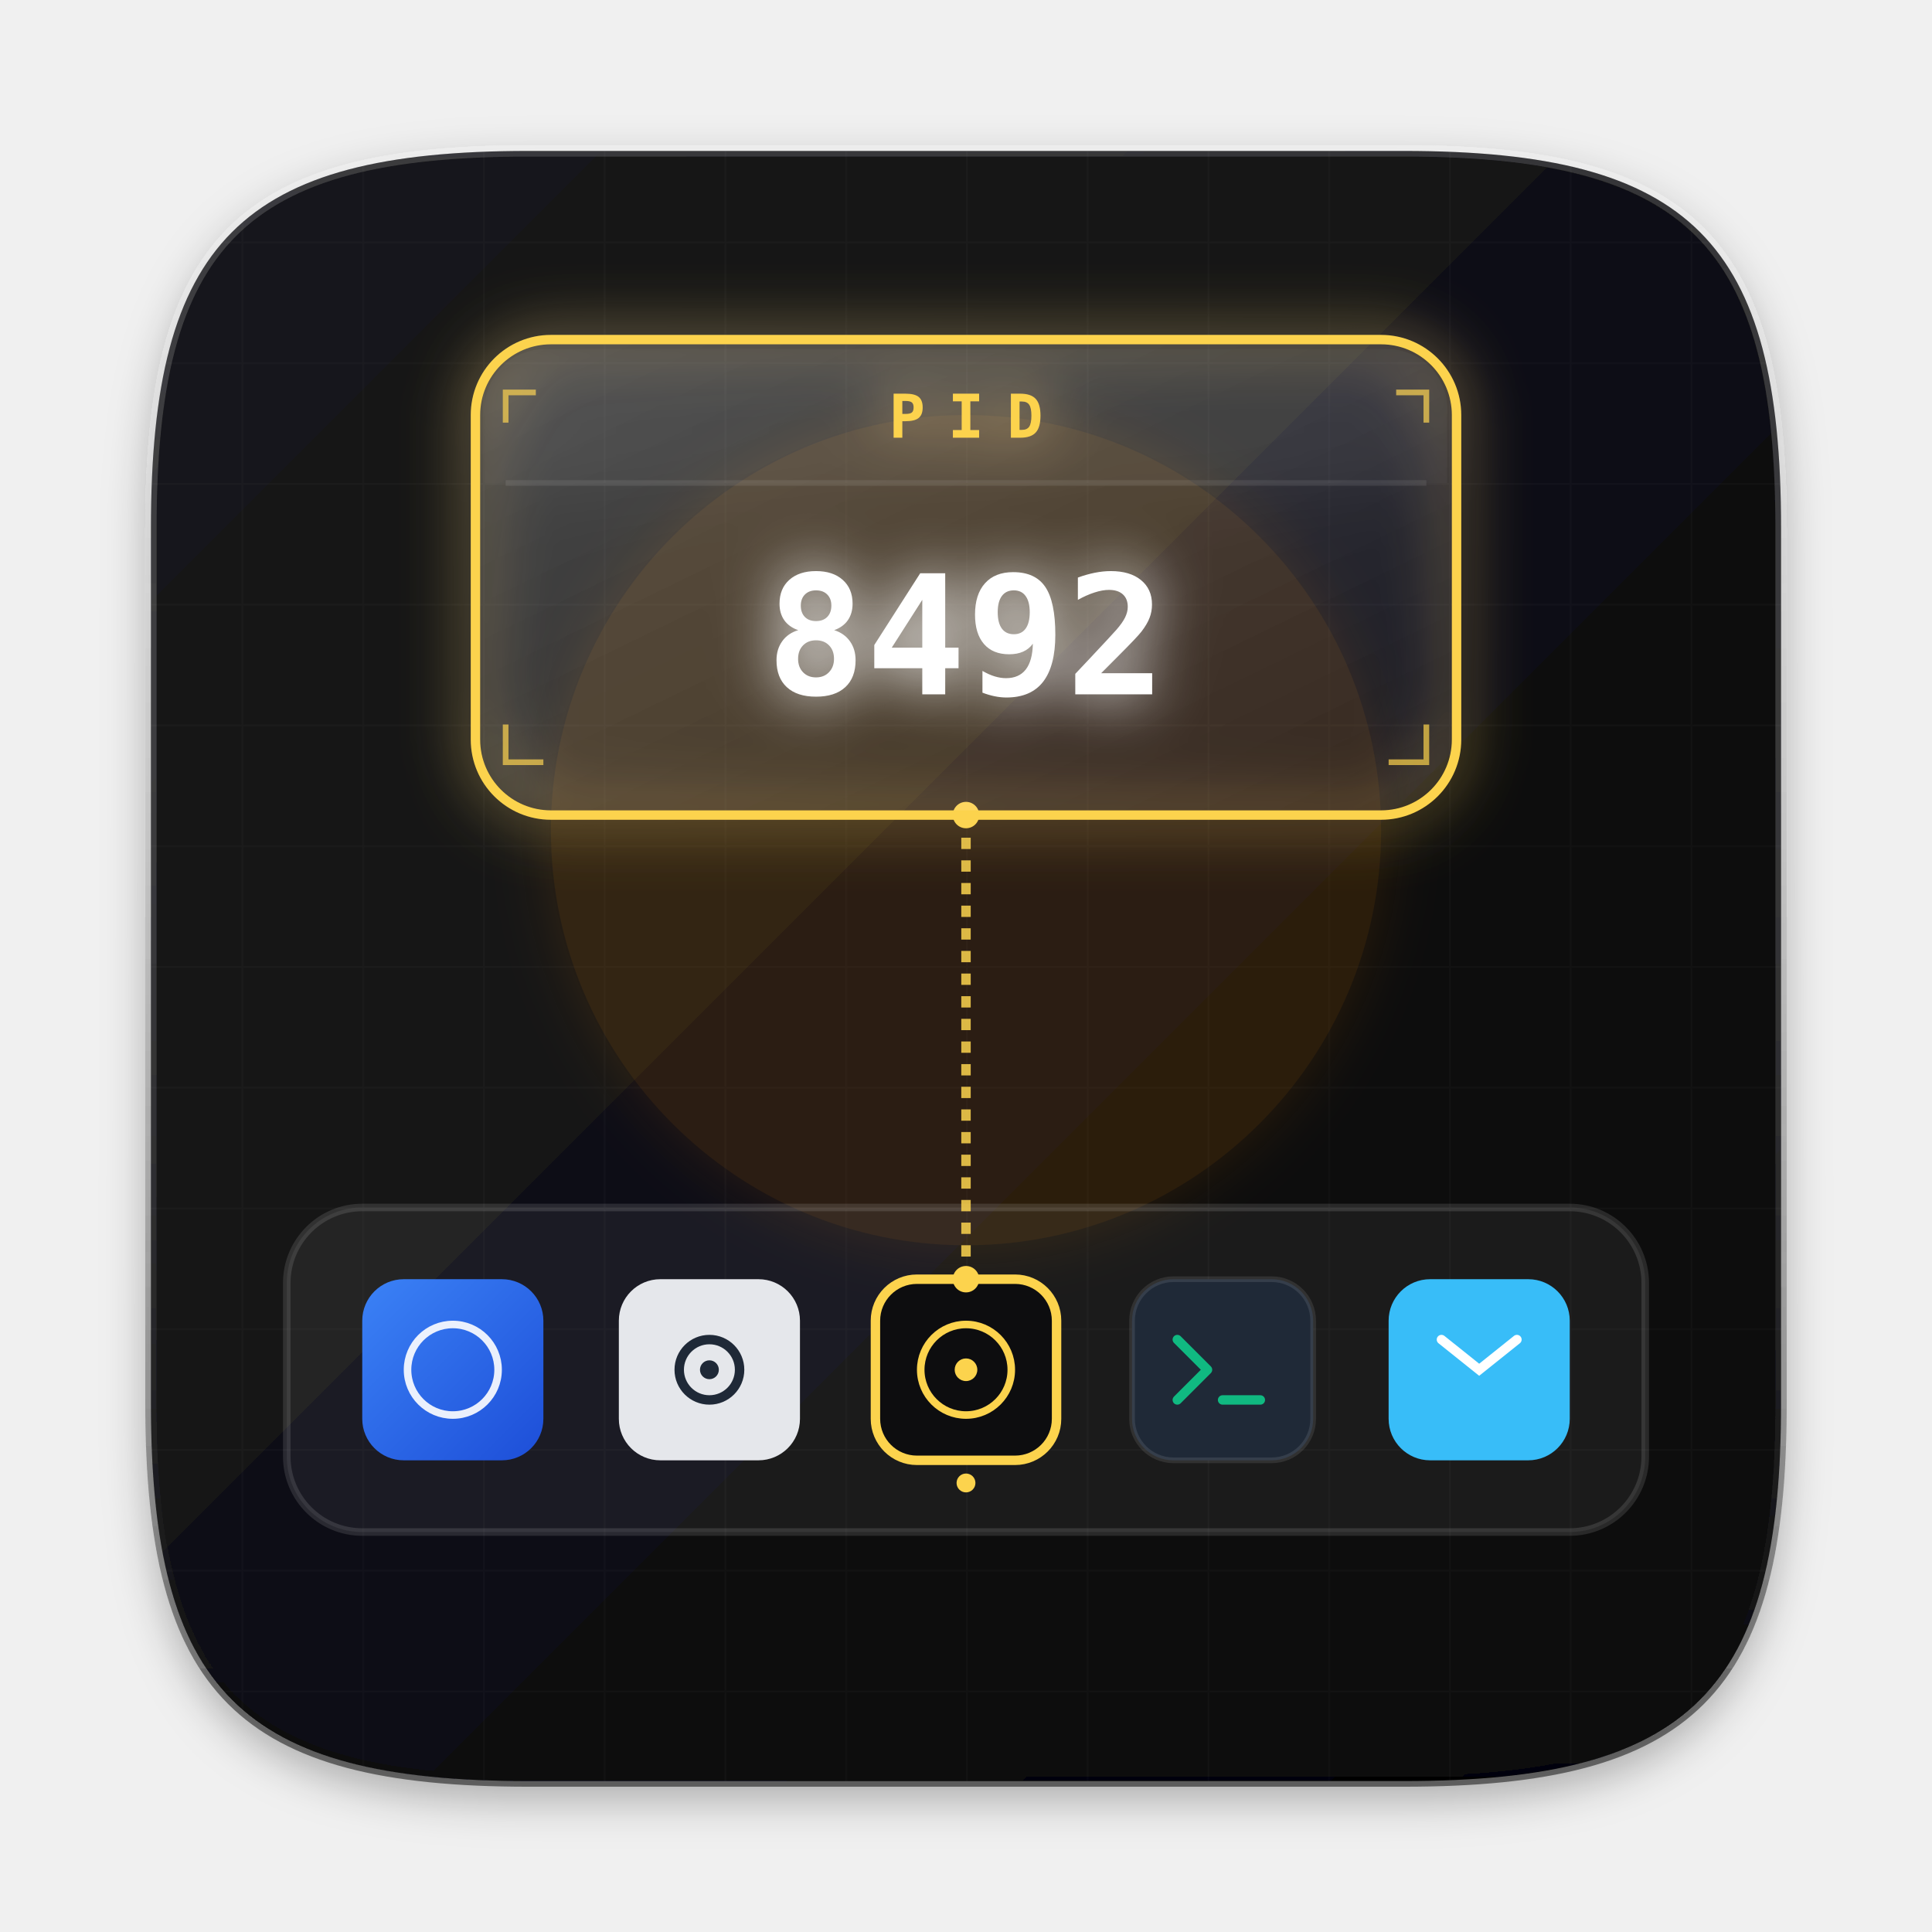
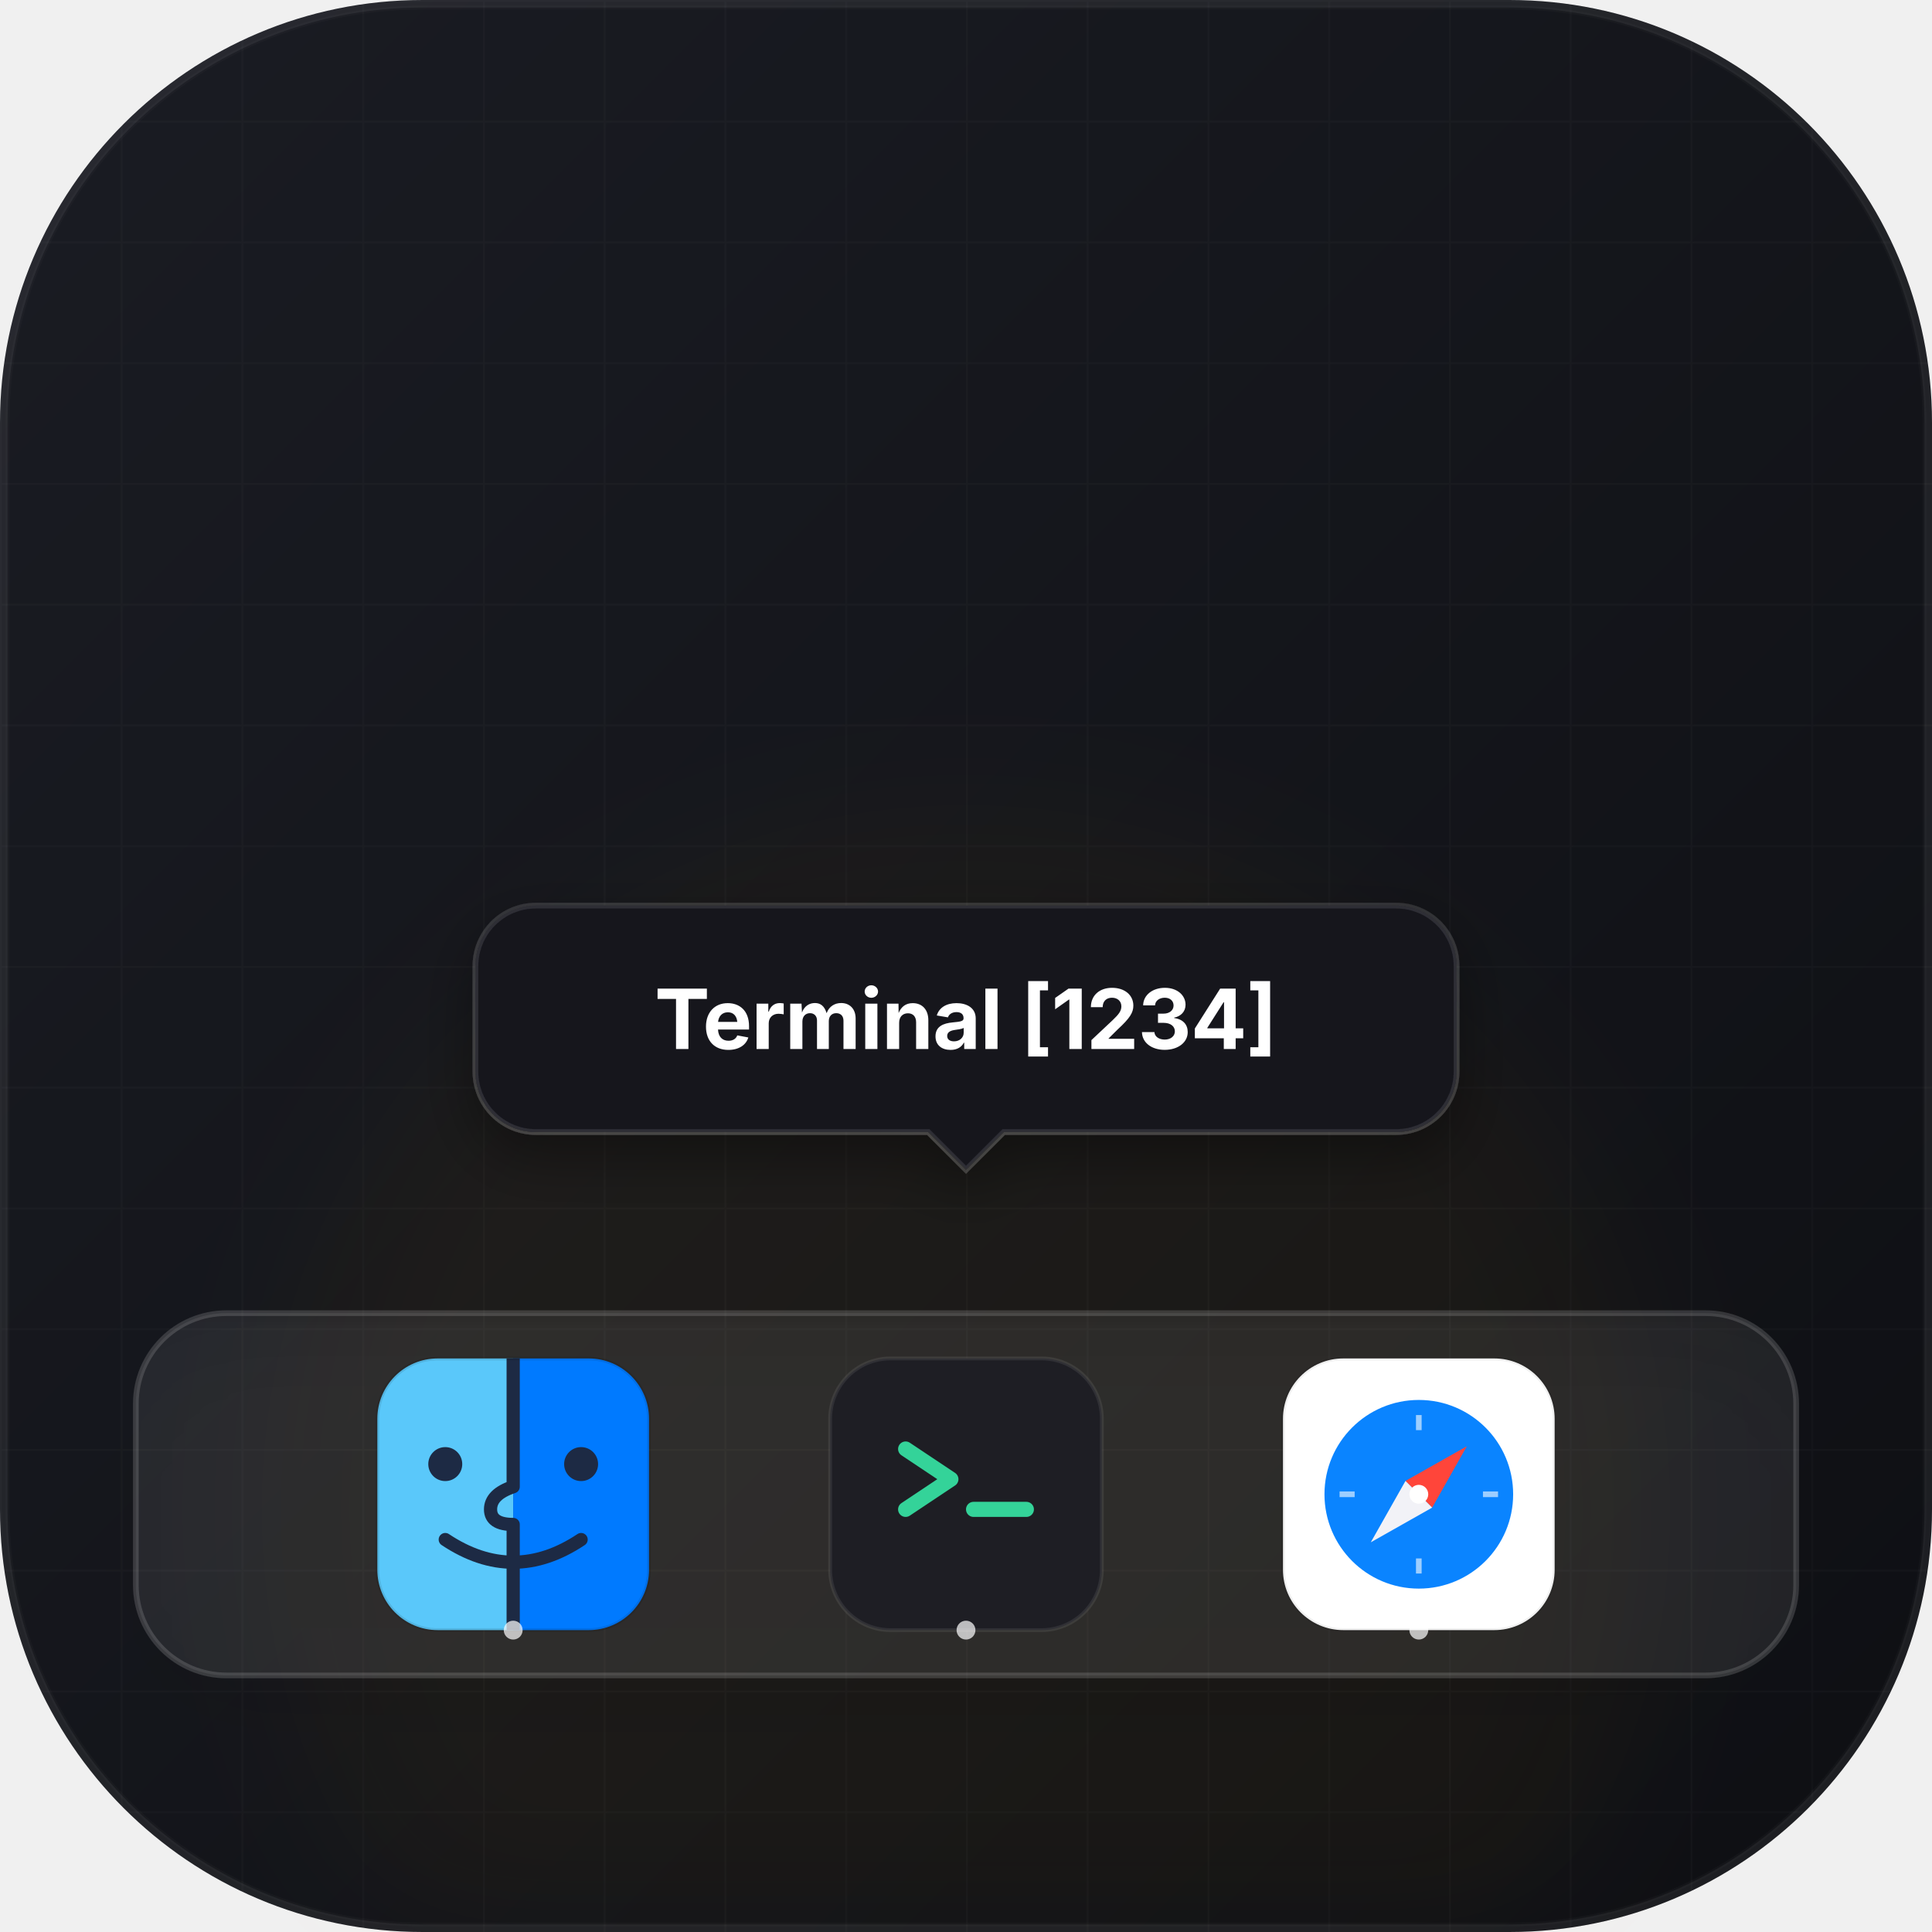
- <svg xmlns="http://www.w3.org/2000/svg" viewBox="0 0 512 512" width="512" height="512">
+ <svg xmlns="http://www.w3.org/2000/svg" id="dockpid-app-icon" viewBox="0 0 512 512" width="100%" height="100%">
  <defs>
-     <filter id="icon-shadow" x="-10%" y="-10%" width="120%" height="130%" filterUnits="userSpaceOnUse">
-       <feDropShadow dx="0" dy="16" stdDeviation="20" flood-color="#000000" flood-opacity="0.4" />
-       <feDropShadow dx="0" dy="4" stdDeviation="6" flood-color="#000000" flood-opacity="0.3" />
+     <linearGradient id="bgGrad" x1="0%" y1="0%" x2="100%" y2="100%">
+       <stop offset="0%" stop-color="#1A1C23" />
+       <stop offset="100%" stop-color="#0E0F13" />
+     </linearGradient>
+     <linearGradient id="waveGrad" x1="0%" y1="100%" x2="100%" y2="0%">
+       <stop offset="0%" stop-color="#3B82F6" />
+       <stop offset="30%" stop-color="#8B5CF6" />
+       <stop offset="60%" stop-color="#EC4899" />
+       <stop offset="100%" stop-color="#F59E0B" />
+     </linearGradient>
+     <pattern id="gridPattern" width="32" height="32" patternUnits="userSpaceOnUse">
+       <path d="M 32 0 L 0 0 0 32" fill="none" stroke="rgba(255, 255, 255, 0.02)" stroke-width="1" />
+     </pattern>
+     <filter id="tooltipShadow" x="-20%" y="-20%" width="140%" height="140%">
+       <feDropShadow dx="0" dy="6" stdDeviation="8" flood-color="#000000" flood-opacity="0.4" />
    </filter>
-     <linearGradient id="bezel-grad" x1="0%" y1="0%" x2="0%" y2="100%">
-       <stop offset="0%" stop-color="#FFF" stop-opacity="0.15" />
-       <stop offset="100%" stop-color="#000" stop-opacity="0.5" />
-     </linearGradient>
-     <linearGradient id="bg-grad" x1="0%" y1="0%" x2="100%" y2="100%">
-       <stop offset="0%" stop-color="#18181C" />
-       <stop offset="100%" stop-color="#09090A" />
-     </linearGradient>
-     <filter id="gold-glow" x="-20%" y="-20%" width="140%" height="140%">
-       <feGaussianBlur stdDeviation="8" result="blur" />
-       <feComposite in="SourceGraphic" in2="blur" operator="over" />
+     <filter id="dockShadow" x="-10%" y="-10%" width="120%" height="130%">
+       <feDropShadow dx="0" dy="12" stdDeviation="16" flood-color="#000000" flood-opacity="0.5" />
    </filter>
-     <linearGradient id="glass-grad" x1="0%" y1="0%" x2="100%" y2="100%">
-       <stop offset="0%" stop-color="#ffffff" stop-opacity="0.12" />
-       <stop offset="100%" stop-color="#ffffff" stop-opacity="0.02" />
-     </linearGradient>
-     <pattern id="grid-pattern" width="32" height="32" patternUnits="userSpaceOnUse">
-       <path d="M 32 0 L 0 0 0 32" fill="none" stroke="#ffffff" stroke-opacity="0.02" stroke-width="1" />
-     </pattern>
-     <linearGradient id="sim-safari-grad" x1="0" y1="0" x2="1" y2="1">
-       <stop offset="0%" stop-color="#3B82F6" />
-       <stop offset="100%" stop-color="#1D4ED8" />
-     </linearGradient>
+     <clipPath id="dockIconClip">
+       <rect width="72" height="72" rx="16" />
+     </clipPath>
  </defs>
-   <g filter="url(#icon-shadow)">
-     <path d="M 140 40 C 220 40, 292 40, 372 40 C 448 40, 472 64, 472 140 C 472 220, 472 292, 472 372 C 472 448, 448 472, 372 472 C 292 472, 220 472, 140 472 C 64 472, 40 448, 40 372 C 40 292, 40 220, 40 140 C 40 64, 64 40, 140 40 Z" fill="url(#bg-grad)" stroke="url(#bezel-grad)" stroke-width="3" />
+   <rect width="512" height="512" rx="112" fill="url(#bgGrad)" />
+   <rect width="512" height="512" rx="112" fill="url(#gridPattern)" />
+   <circle cx="256" cy="400" r="180" fill="#FFB300" opacity="0.04" filter="blur(20px)" />
+   <rect x="1" y="1" width="510" height="510" rx="111" fill="none" stroke="rgba(255, 255, 255, 0.06)" stroke-width="2" />
+   <rect x="2" y="2" width="508" height="508" rx="110" fill="none" stroke="rgba(255, 255, 255, 0.02)" stroke-width="1" />
+   <rect x="36" y="348" width="440" height="96" rx="24" fill="rgba(255, 255, 255, 0.07)" stroke="rgba(255, 255, 255, 0.15)" stroke-width="1.5" filter="url(#dockShadow)" />
+   <g transform="translate(100, 360)">
+     <g clip-path="url(#dockIconClip)">
+       <rect width="36" height="72" fill="#5AC8FA" />
+       <rect x="36" width="36" height="72" fill="#007AFF" />
+       <path d="M 36,0 V 34 Q 30,36 30,40 Q 30,44 36,44 V 72" fill="none" stroke="#1D2A44" stroke-width="3.5" stroke-linecap="round" stroke-linejoin="round" />
+       <circle cx="18" cy="28" r="4.5" fill="#1D2A44" />
+       <circle cx="54" cy="28" r="4.5" fill="#1D2A44" />
+       <path d="M 18,48 Q 36,60 54,48" fill="none" stroke="#1D2A44" stroke-width="3.5" stroke-linecap="round" />
+     </g>
+     <rect width="72" height="72" rx="16" fill="none" stroke="rgba(0,0,0,0.1)" stroke-width="1" />
  </g>
-   <path d="M 140 40 C 220 40, 292 40, 372 40 C 448 40, 472 64, 472 140 C 472 220, 472 292, 472 372 C 472 448, 448 472, 372 472 C 292 472, 220 472, 140 472 C 64 472, 40 448, 40 372 C 40 292, 40 220, 40 140 C 40 64, 64 40, 140 40 Z" fill="url(#grid-pattern)" />
-   <circle cx="256" cy="220" r="110" fill="#D97706" opacity="0.15" filter="url(#gold-glow)" />
-   <rect x="76" y="320" width="360" height="86" rx="20" fill="rgba(255, 255, 255, 0.06)" stroke="rgba(255, 255, 255, 0.12)" stroke-width="2" />
-   <rect x="96" y="339" width="48" height="48" rx="11" fill="url(#sim-safari-grad)" />
-   <circle cx="120" cy="363" r="12" fill="none" stroke="#FFF" stroke-width="2" opacity="0.9" />
-   <polygon points="124,359 120,363 116,367" fill="#FFF" />
-   <rect x="164" y="339" width="48" height="48" rx="11" fill="#E5E7EB" />
-   <circle cx="188" cy="363" r="8" fill="none" stroke="#1F2937" stroke-width="2.5" />
-   <circle cx="188" cy="363" r="2.5" fill="#1F2937" />
-   <rect x="232" y="339" width="48" height="48" rx="11" fill="#0D0D0F" stroke="#FCD34D" stroke-width="2.5" />
-   <circle cx="256" cy="363" r="12" fill="none" stroke="#FCD34D" stroke-width="2" />
-   <circle cx="256" cy="363" r="3" fill="#FCD34D" />
-   <circle cx="256" cy="393" r="2.5" fill="#FCD34D" />
-   <rect x="300" y="339" width="48" height="48" rx="11" fill="#1F2937" stroke="rgba(255,255,255,0.1)" stroke-width="1.5" />
-   <path d="M 312 355 L 320 363 L 312 371" fill="none" stroke="#10B981" stroke-width="2.5" stroke-linecap="round" stroke-linejoin="round" />
-   <line x1="324" y1="371" x2="334" y2="371" stroke="#10B981" stroke-width="2.5" stroke-linecap="round" />
-   <rect x="368" y="339" width="48" height="48" rx="11" fill="#38BDF8" />
-   <path d="M 382 355 L 392 363 L 402 355" fill="none" stroke="#FFF" stroke-width="2.5" stroke-linecap="round" />
-   <path d="M 256 339 L 256 216" fill="none" stroke="#FCD34D" stroke-dasharray="3 3" stroke-width="2.5" opacity="0.85" />
-   <circle cx="256" cy="339" r="3.5" fill="#FCD34D" />
-   <circle cx="256" cy="216" r="3.5" fill="#FCD34D" />
-   <g filter="url(#gold-glow)">
-     <rect x="126" y="90" width="260" height="126" rx="20" fill="url(#glass-grad)" stroke="#FCD34D" stroke-width="2.5" />
-     <path d="M 128.5 110 A 16 16 0 0 1 144 92.5 L 368 92.5 A 16 16 0 0 1 383.5 110 L 383.5 128 L 128.5 128 Z" fill="rgba(255,255,255,0.03)" />
-     <path d="M 142,104 L 134,104 L 134,112" fill="none" stroke="#FCD34D" stroke-width="1.5" opacity="0.7" />
-     <path d="M 370,104 L 378,104 L 378,112" fill="none" stroke="#FCD34D" stroke-width="1.5" opacity="0.7" />
-     <path d="M 134,192 L 134,202 L 144,202" fill="none" stroke="#FCD34D" stroke-width="1.5" opacity="0.7" />
-     <path d="M 378,192 L 378,202 L 368,202" fill="none" stroke="#FCD34D" stroke-width="1.5" opacity="0.7" />
-     <line x1="134" y1="128" x2="378" y2="128" stroke="rgba(255,255,255,0.08)" stroke-width="1.5" />
-     <text x="256" y="116" fill="#FCD34D" font-family="'JetBrains Mono', monospace" font-size="16" font-weight="800" letter-spacing="6" text-anchor="middle">PID</text>
-     <text x="256" y="184" fill="#FFF" font-family="'JetBrains Mono', monospace" font-size="44" font-weight="800" text-anchor="middle">8492</text>
+   <g transform="translate(220, 360)">
+     <rect width="72" height="72" rx="16" fill="#1E1E24" stroke="rgba(255,255,255,0.08)" stroke-width="1" />
+     <path d="M 20,24 L 32,32 L 20,40" fill="none" stroke="#34D399" stroke-width="4" stroke-linecap="round" stroke-linejoin="round" />
+     <line x1="38" y1="40" x2="52" y2="40" stroke="#34D399" stroke-width="4" stroke-linecap="round" />
+   </g>
+   <g transform="translate(340, 360)">
+     <g clip-path="url(#dockIconClip)">
+       <rect width="72" height="72" rx="16" fill="#FFFFFF" />
+       <circle cx="36" cy="36" r="25" fill="#0A84FF" />
+       <line x1="36" y1="15" x2="36" y2="19" stroke="rgba(255,255,255,0.6)" stroke-width="1.5" />
+       <line x1="36" y1="53" x2="36" y2="57" stroke="rgba(255,255,255,0.6)" stroke-width="1.5" />
+       <line x1="15" y1="36" x2="19" y2="36" stroke="rgba(255,255,255,0.6)" stroke-width="1.5" />
+       <line x1="53" y1="36" x2="57" y2="36" stroke="rgba(255,255,255,0.6)" stroke-width="1.5" />
+       <g transform="translate(36, 36) rotate(45)">
+         <polygon points="0,-18 5,0 -5,0" fill="#FF453A" />
+         <polygon points="0,18 5,0 -5,0" fill="#F2F2F7" />
+         <circle cx="0" cy="0" r="2.5" fill="#FFFFFF" />
+       </g>
+     </g>
+     <rect width="72" height="72" rx="16" fill="none" stroke="rgba(0,0,0,0.06)" stroke-width="1" />
+   </g>
+   <circle cx="136" cy="432" r="2.5" fill="rgba(255, 255, 255, 0.7)" />
+   <circle cx="256" cy="432" r="2.5" fill="rgba(255, 255, 255, 0.7)" />
+   <circle cx="376" cy="432" r="2.5" fill="rgba(255, 255, 255, 0.7)" />
+   <g filter="url(#tooltipShadow)">
+     <path d="M 142,240                       H 370                       A 16,16 0 0 1 386,256                       V 284                       A 16,16 0 0 1 370,300                       H 266                       L 256,310                       L 246,300                       H 142                       A 16,16 0 0 1 126,284                       V 256                       A 16,16 0 0 1 142,240                       Z" fill="#18181F" stroke="rgba(255, 255, 255, 0.1)" stroke-width="1.5" />
+     <text x="256" y="278" fill="#FFFFFF" font-family="-apple-system, BlinkMacSystemFont, 'SF Pro Display', 'Segoe UI', system-ui, sans-serif" font-size="22" font-weight="700" text-anchor="middle" letter-spacing="-0.2px">Terminal [1234]</text>
  </g>
</svg>
